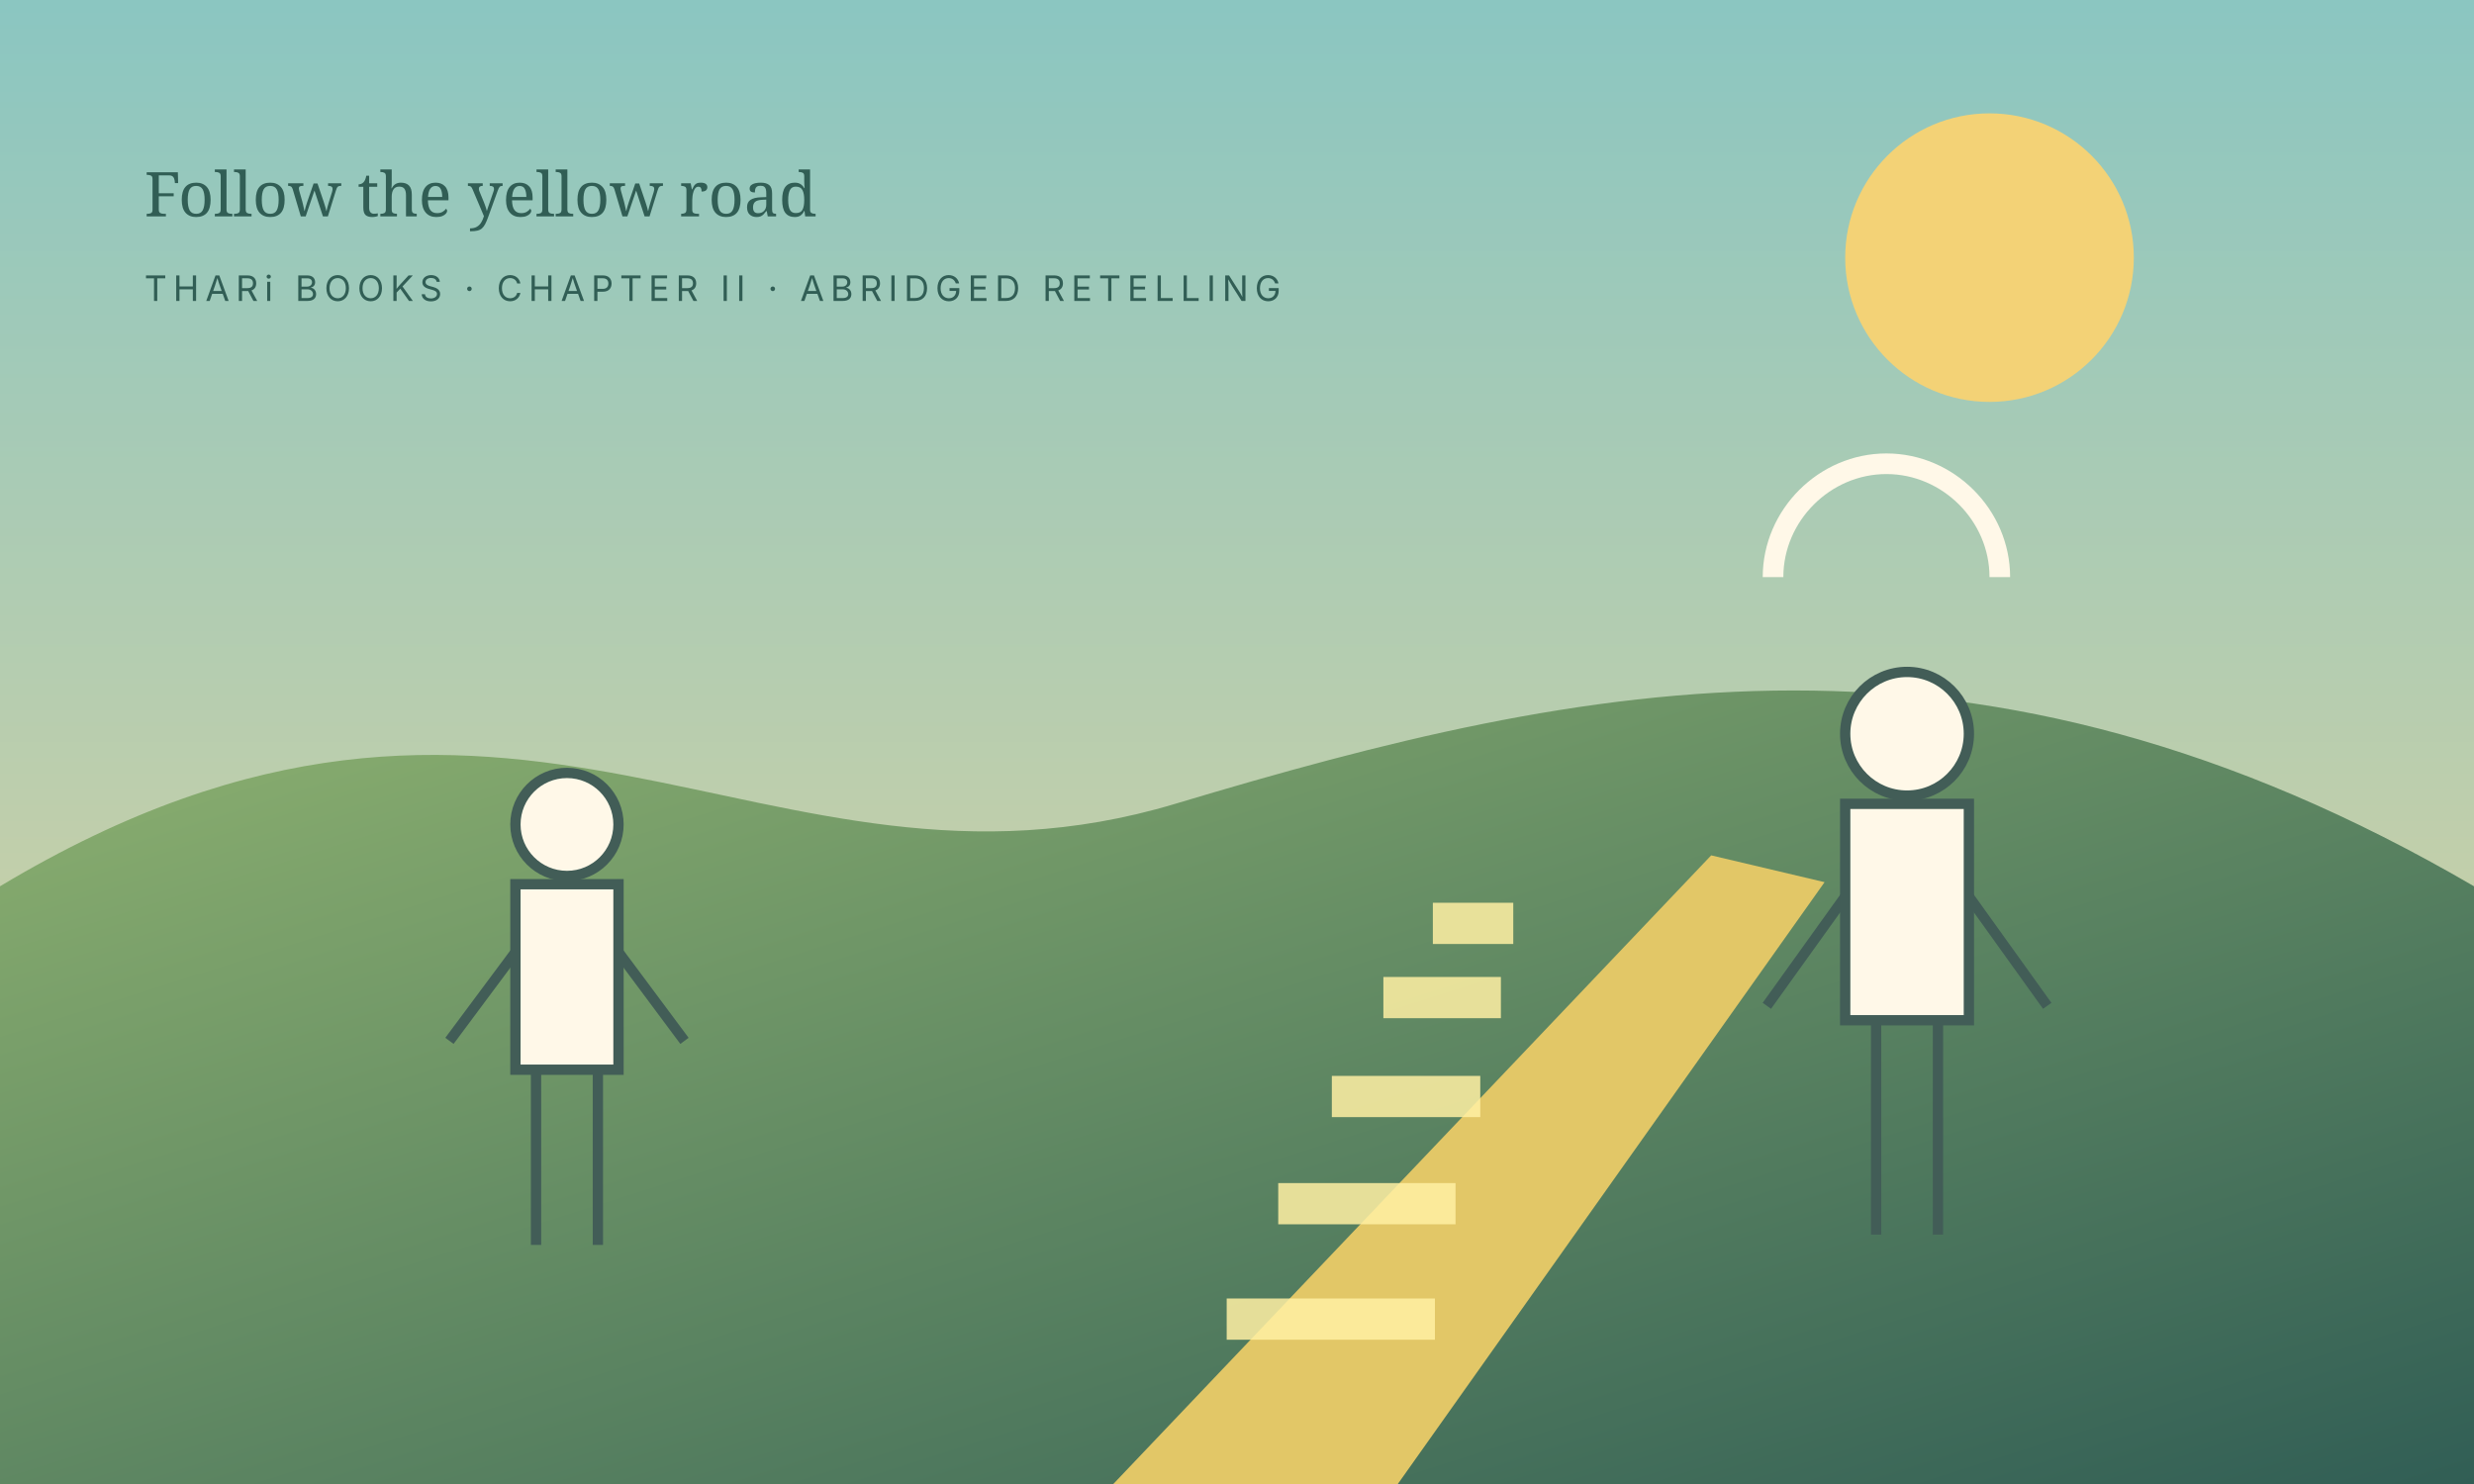
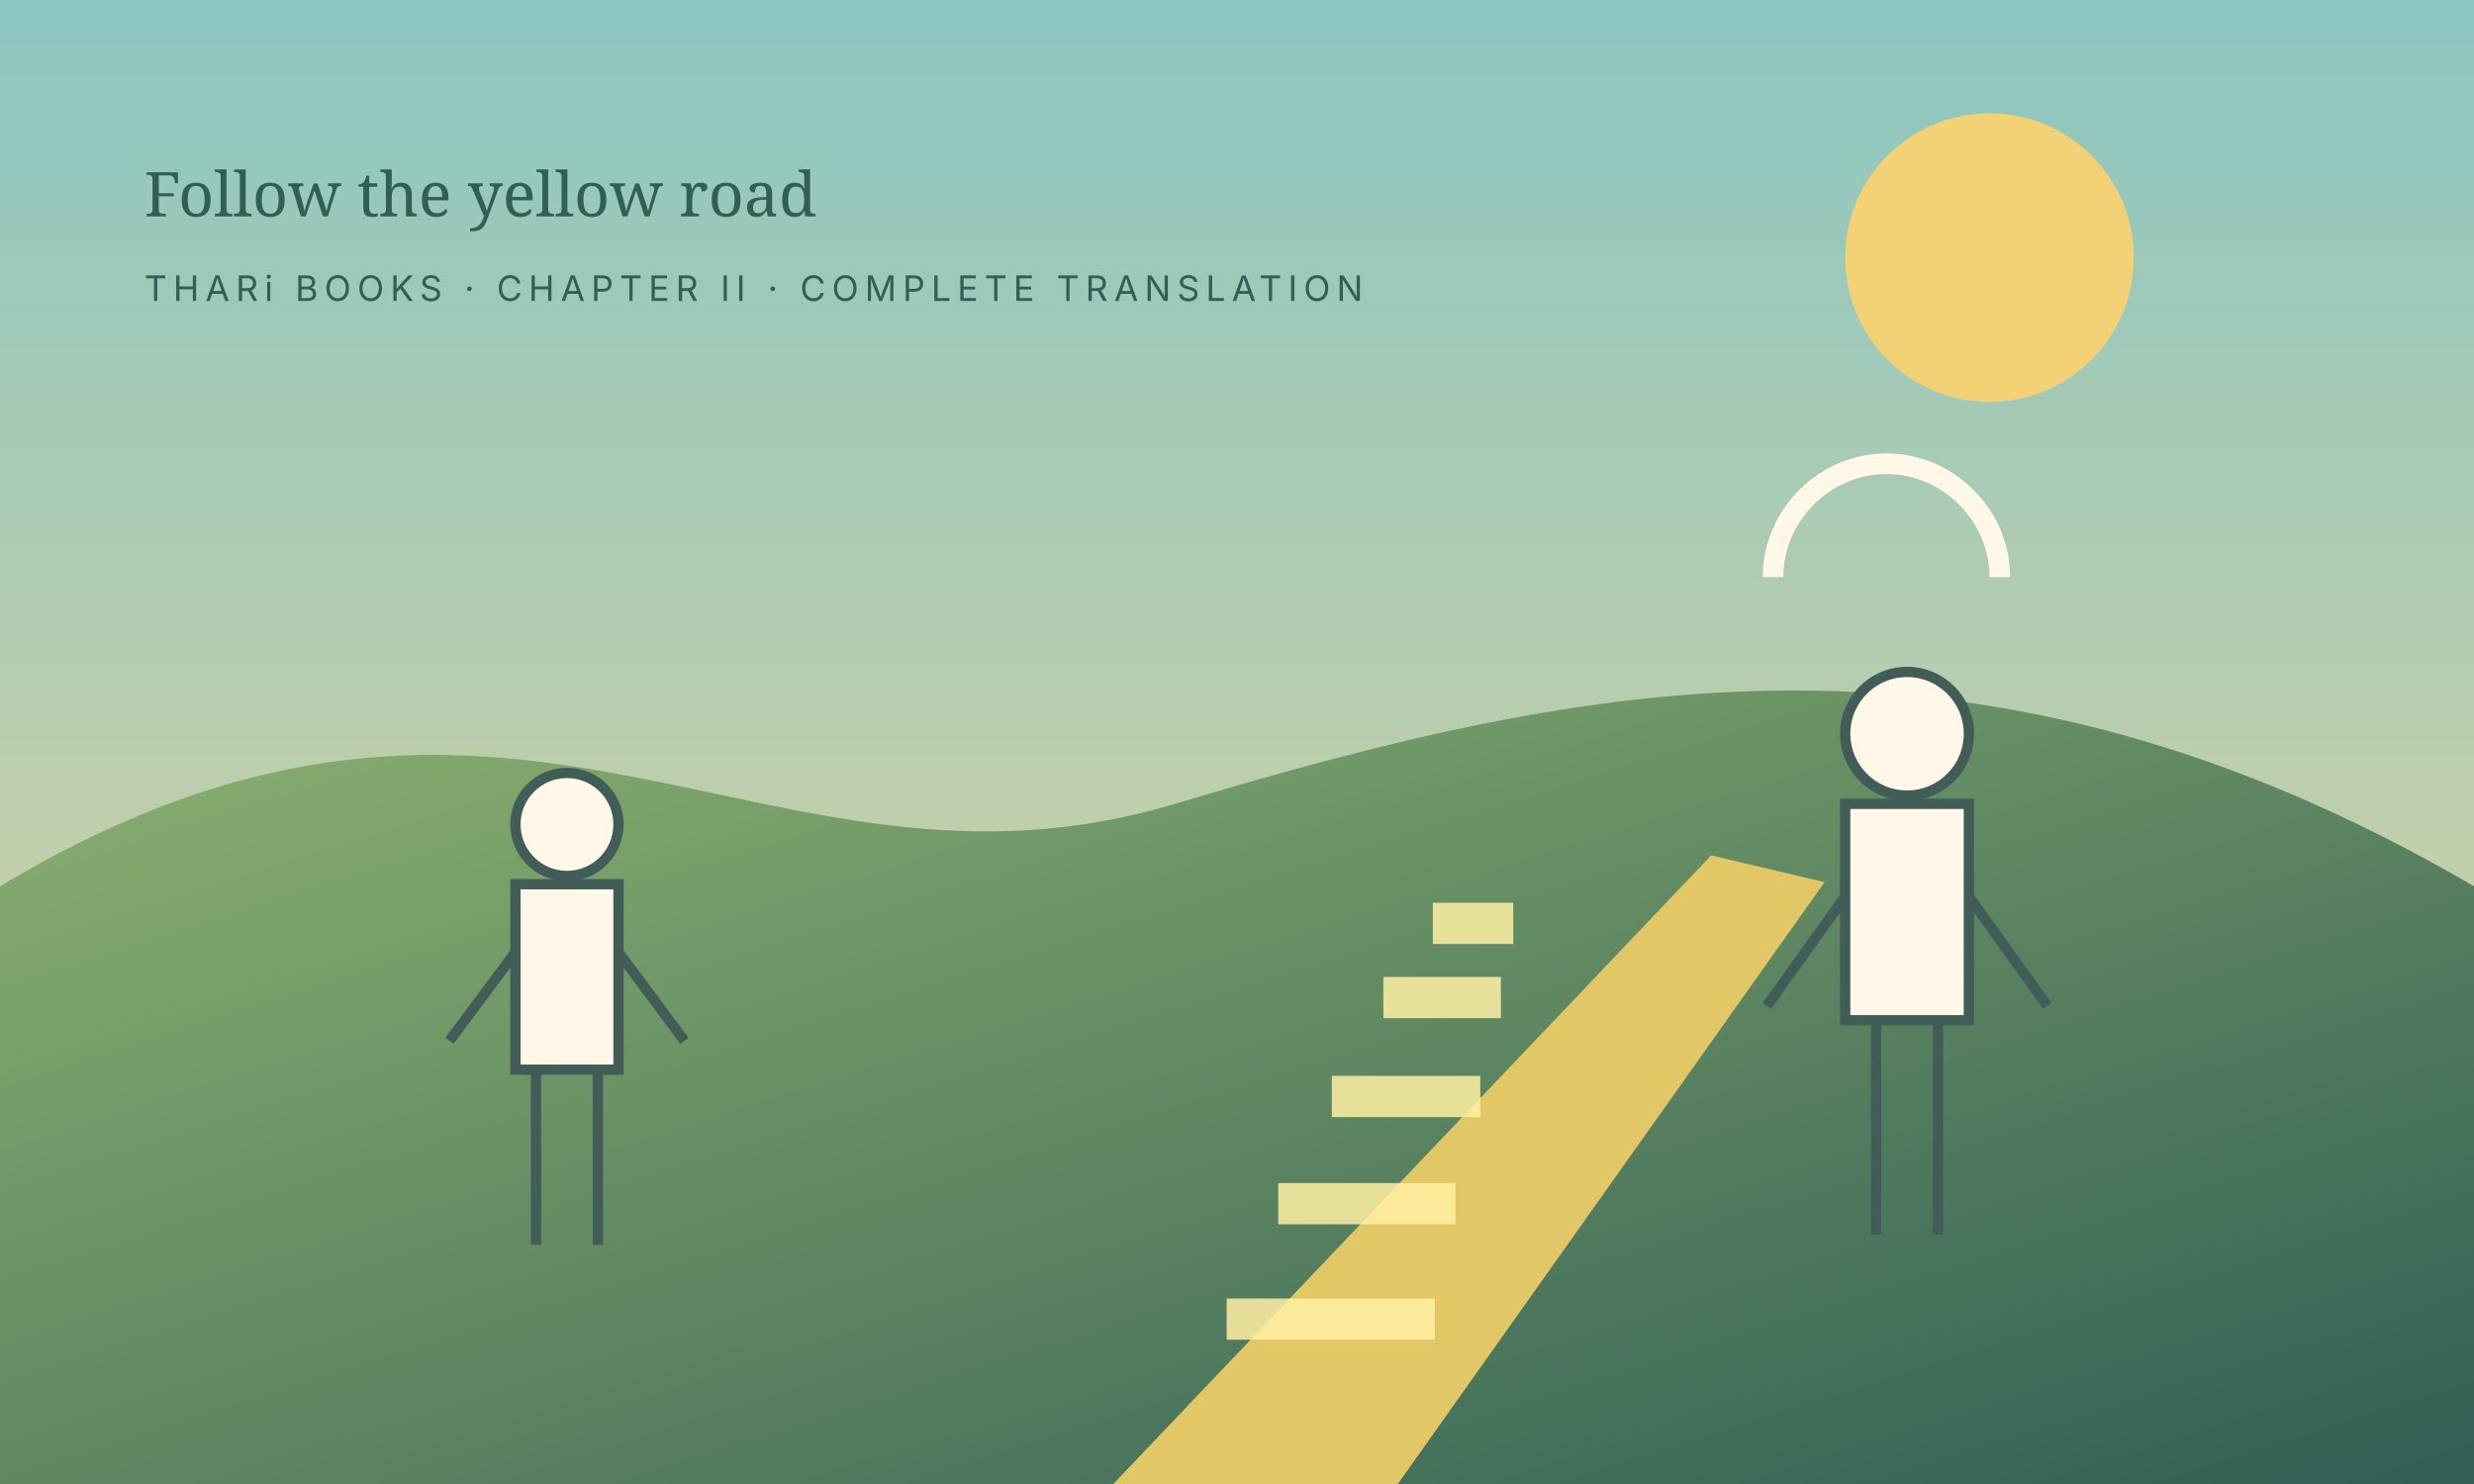
<svg xmlns="http://www.w3.org/2000/svg" viewBox="0 0 1200 720" role="img" aria-labelledby="title desc">
  <defs>
    <linearGradient id="sky" x1="0" y1="0" x2="0" y2="1">
      <stop stop-color="#8bc6c1" />
      <stop offset="1" stop-color="#e8d59b" />
    </linearGradient>
    <linearGradient id="land" x1="0" y1="0" x2="1" y2="1">
      <stop stop-color="#8eb270" />
      <stop offset="1" stop-color="#315e55" />
    </linearGradient>
  </defs>
  <rect width="1200" height="720" fill="url(#sky)" />
  <circle cx="965" cy="125" r="70" fill="#f3d276" />
  <path d="M0 430c250-150 370 20 570-40s390-100 630 40v290H0Z" fill="url(#land)" />
  <path d="M540 720 678 720 885 428 830 415Z" fill="#e2c767" />
  <path d="M595 640h101M620 584h86M646 532h72M671 484h57M695 448h39" stroke="#fff0a3" stroke-width="20" opacity=".85" />
  <g fill="#fff8e8" stroke="#425d57" stroke-width="5">
    <circle cx="925" cy="356" r="30" />
    <path d="M895 390h60v105h-60z" />
    <path d="M910 495v104M940 495v104M895 435l-38 53M955 435l38 53" />
    <circle cx="275" cy="400" r="25" />
    <path d="M250 429h50v90h-50z" />
    <path d="M260 519v85M290 519v85M250 462l-32 43M300 462l32 43" />
  </g>
  <path d="M860 280c0-30 25-55 55-55s55 25 55 55" fill="none" stroke="#fff8e8" stroke-width="10" />
  <text x="70" y="105" fill="#315e55" font-family="Georgia,serif" font-size="30">Follow the yellow road</text>
-   <text x="70" y="146" fill="#315e55" font-family="Inter,Arial,sans-serif" font-size="17" letter-spacing="3">THARi BOOKS · CHAPTER II · ABRIDGED RETELLING</text>
+   <text x="70" y="146" fill="#315e55" font-family="Inter,Arial,sans-serif" font-size="17" letter-spacing="3">THARi BOOKS · CHAPTER II · COMPLETE TRANSLATION</text>
</svg>
